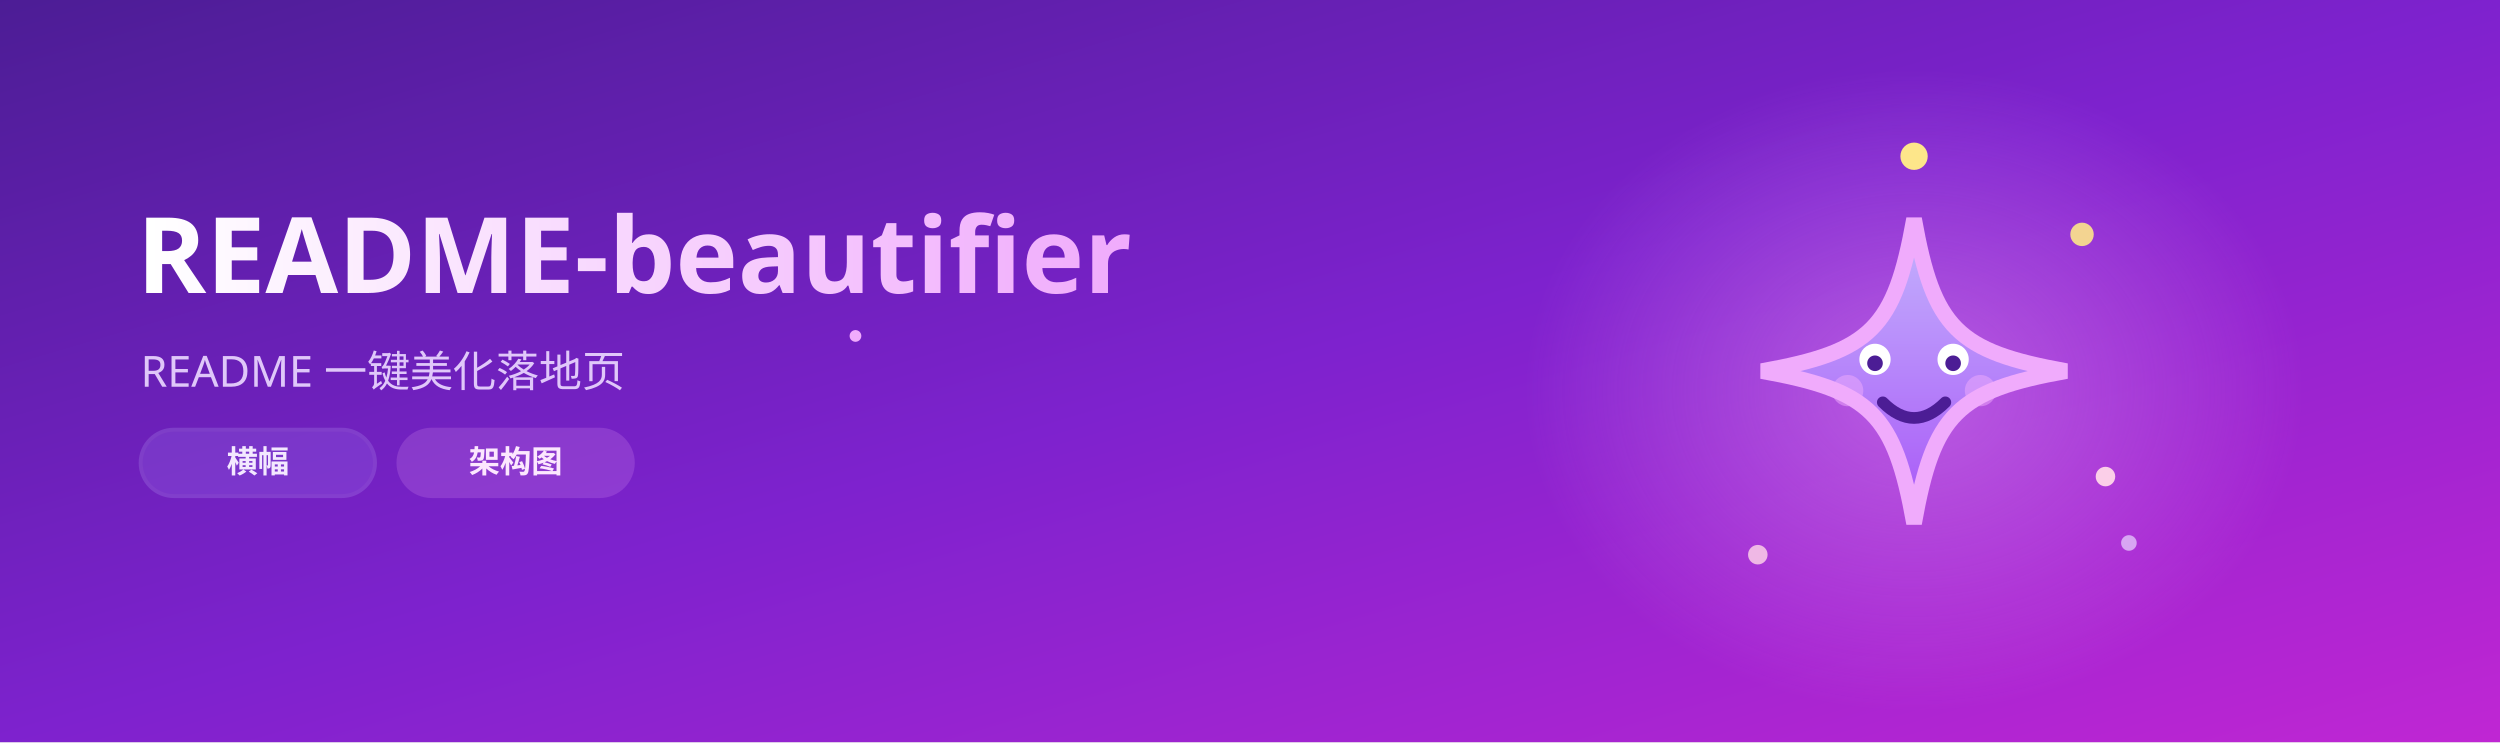
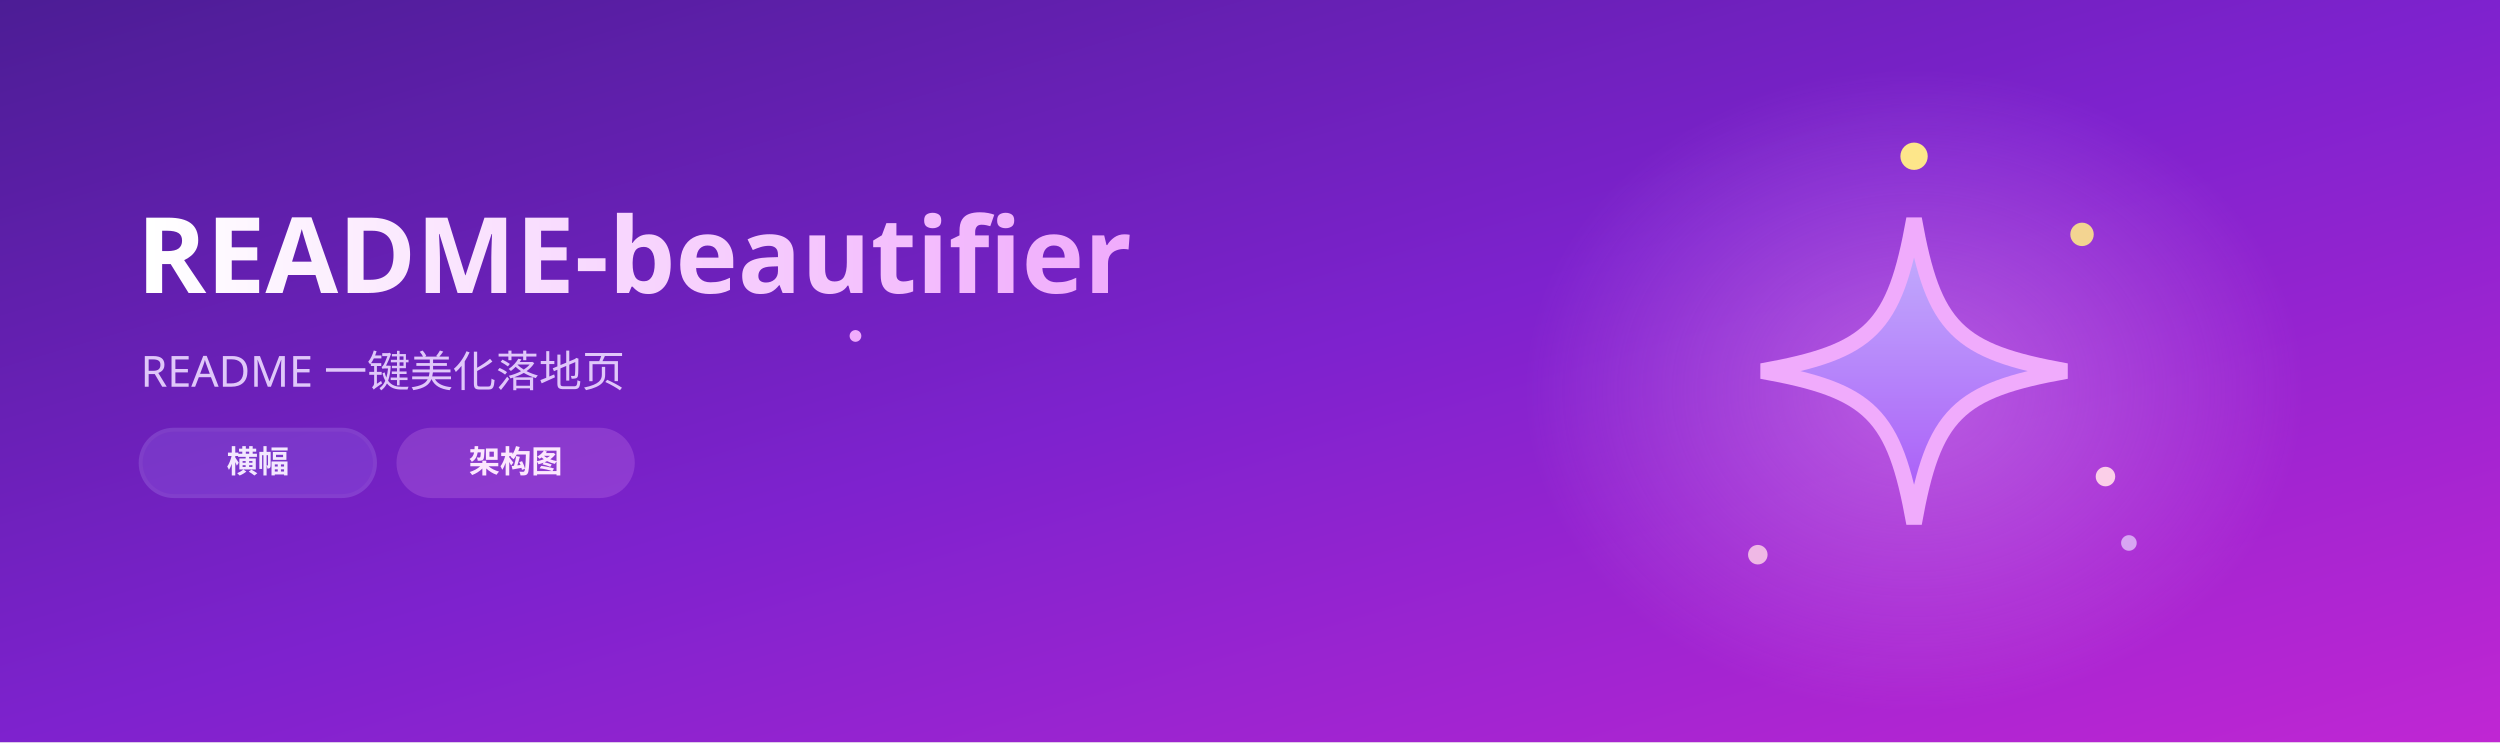
<svg xmlns="http://www.w3.org/2000/svg" viewBox="0 0 1280 380" role="img" aria-label="README-beautifier" font-family="'Segoe UI','PingFang SC','Microsoft YaHei',sans-serif">
  <defs>
    <linearGradient id="bg" x1="0" y1="0" x2="1" y2="1">
      <stop offset="0" stop-color="#4c1d95" />
      <stop offset="0.5" stop-color="#7e22ce" />
      <stop offset="1" stop-color="#c026d3" />
    </linearGradient>
    <linearGradient id="title" x1="0" y1="0" x2="1" y2="0">
      <stop offset="0" stop-color="#ffffff" />
      <stop offset="1" stop-color="#f0abfc" />
    </linearGradient>
    <linearGradient id="star" x1="0" y1="0" x2="0" y2="1">
      <stop offset="0" stop-color="#c4b5fd" />
      <stop offset="1" stop-color="#a855f7" />
    </linearGradient>
    <radialGradient id="glow" cx="0.5" cy="0.5" r="0.5">
      <stop offset="0" stop-color="#f0abfc" stop-opacity="0.42" />
      <stop offset="1" stop-color="#f0abfc" stop-opacity="0" />
    </radialGradient>
    <linearGradient id="beam" x1="0" y1="0" x2="1" y2="0">
      <stop offset="0" stop-color="#ffffff" stop-opacity="0" />
      <stop offset="0.5" stop-color="#c4b5fd" stop-opacity="0.22" />
      <stop offset="1" stop-color="#ffffff" stop-opacity="0" />
    </linearGradient>
  </defs>
  <rect width="1280" height="380" fill="url(#bg)" />
  <ellipse cx="980" cy="200" rx="200" ry="165" fill="url(#glow)" />
  <circle cx="1066" cy="120" r="6" fill="#fde68a" opacity="0.9" />
  <circle cx="900" cy="284" r="5" fill="#fbcfe8" opacity="0.85" />
  <circle cx="1090" cy="278" r="4" fill="#e9d5ff" opacity="0.7" />
  <rect x="-220" y="0" width="220" height="380" fill="url(#beam)">
    <animate attributeName="x" values="-220;1300;-220" dur="7.5s" repeatCount="indefinite" />
  </rect>
  <g transform="translate(980,190)">
    <g>
      <animateTransform attributeName="transform" type="scale" values="1;1.14;1" dur="2.4s" repeatCount="indefinite" calcMode="spline" keySplines="0.45 0 0.55 1;0.45 0 0.55 1" />
      <path d="M0,-78 C10,-22 22,-10 78,0 C22,10 10,22 0,78 C-10,22 -22,10 -78,0 C-22,-10 -10,-22 0,-78 Z" fill="url(#star)" stroke="#f0abfc" stroke-width="8" />
-       <circle cx="-20" cy="-6" r="8" fill="#ffffff" />
-       <circle cx="20" cy="-6" r="8" fill="#ffffff" />
-       <circle cx="-20" cy="-4" r="4" fill="#4c1d95" />
-       <circle cx="20" cy="-4" r="4" fill="#4c1d95" />
-       <path d="M-16,16 Q0,32 16,16" fill="none" stroke="#4c1d95" stroke-width="6" stroke-linecap="round" />
-       <circle cx="-34" cy="10" r="8" fill="#f0abfc" opacity="0.5" />
-       <circle cx="34" cy="10" r="8" fill="#f0abfc" opacity="0.5" />
    </g>
    <g>
      <animateTransform attributeName="transform" type="rotate" from="0" to="360" dur="6s" repeatCount="indefinite" />
      <circle cx="0" cy="-110" r="7" fill="#fde68a" />
      <circle cx="98" cy="54" r="5" fill="#fbcfe8" />
    </g>
  </g>
  <line x1="72" y1="172" x2="438" y2="172" stroke="#f0abfc" stroke-width="6" stroke-linecap="round" stroke-dasharray="366" stroke-dashoffset="366">
    <animate attributeName="stroke-dashoffset" values="366;0;0;366" dur="6s" repeatCount="indefinite" />
  </line>
  <text x="70" y="150" font-size="54" font-weight="800" fill="url(#title)">README-beautifier</text>
  <text x="72" y="198" font-size="22" fill="#e9d5ff" opacity="0.92">README 一键美化落地页</text>
  <g font-size="16" font-weight="600">
    <rect x="72" y="220" width="120" height="34" rx="17" fill="#a78bfa" opacity="0.20" stroke="#c4b5fd" stroke-width="2" />
    <text x="132" y="242" fill="#f3e8ff" text-anchor="middle">横幅</text>
    <rect x="204" y="220" width="120" height="34" rx="17" fill="#f0abfc" opacity="0.18" stroke="#f0abfc" stroke-width="2" />
    <text x="264" y="242" fill="#fce7fe" text-anchor="middle">架构图</text>
  </g>
</svg>
